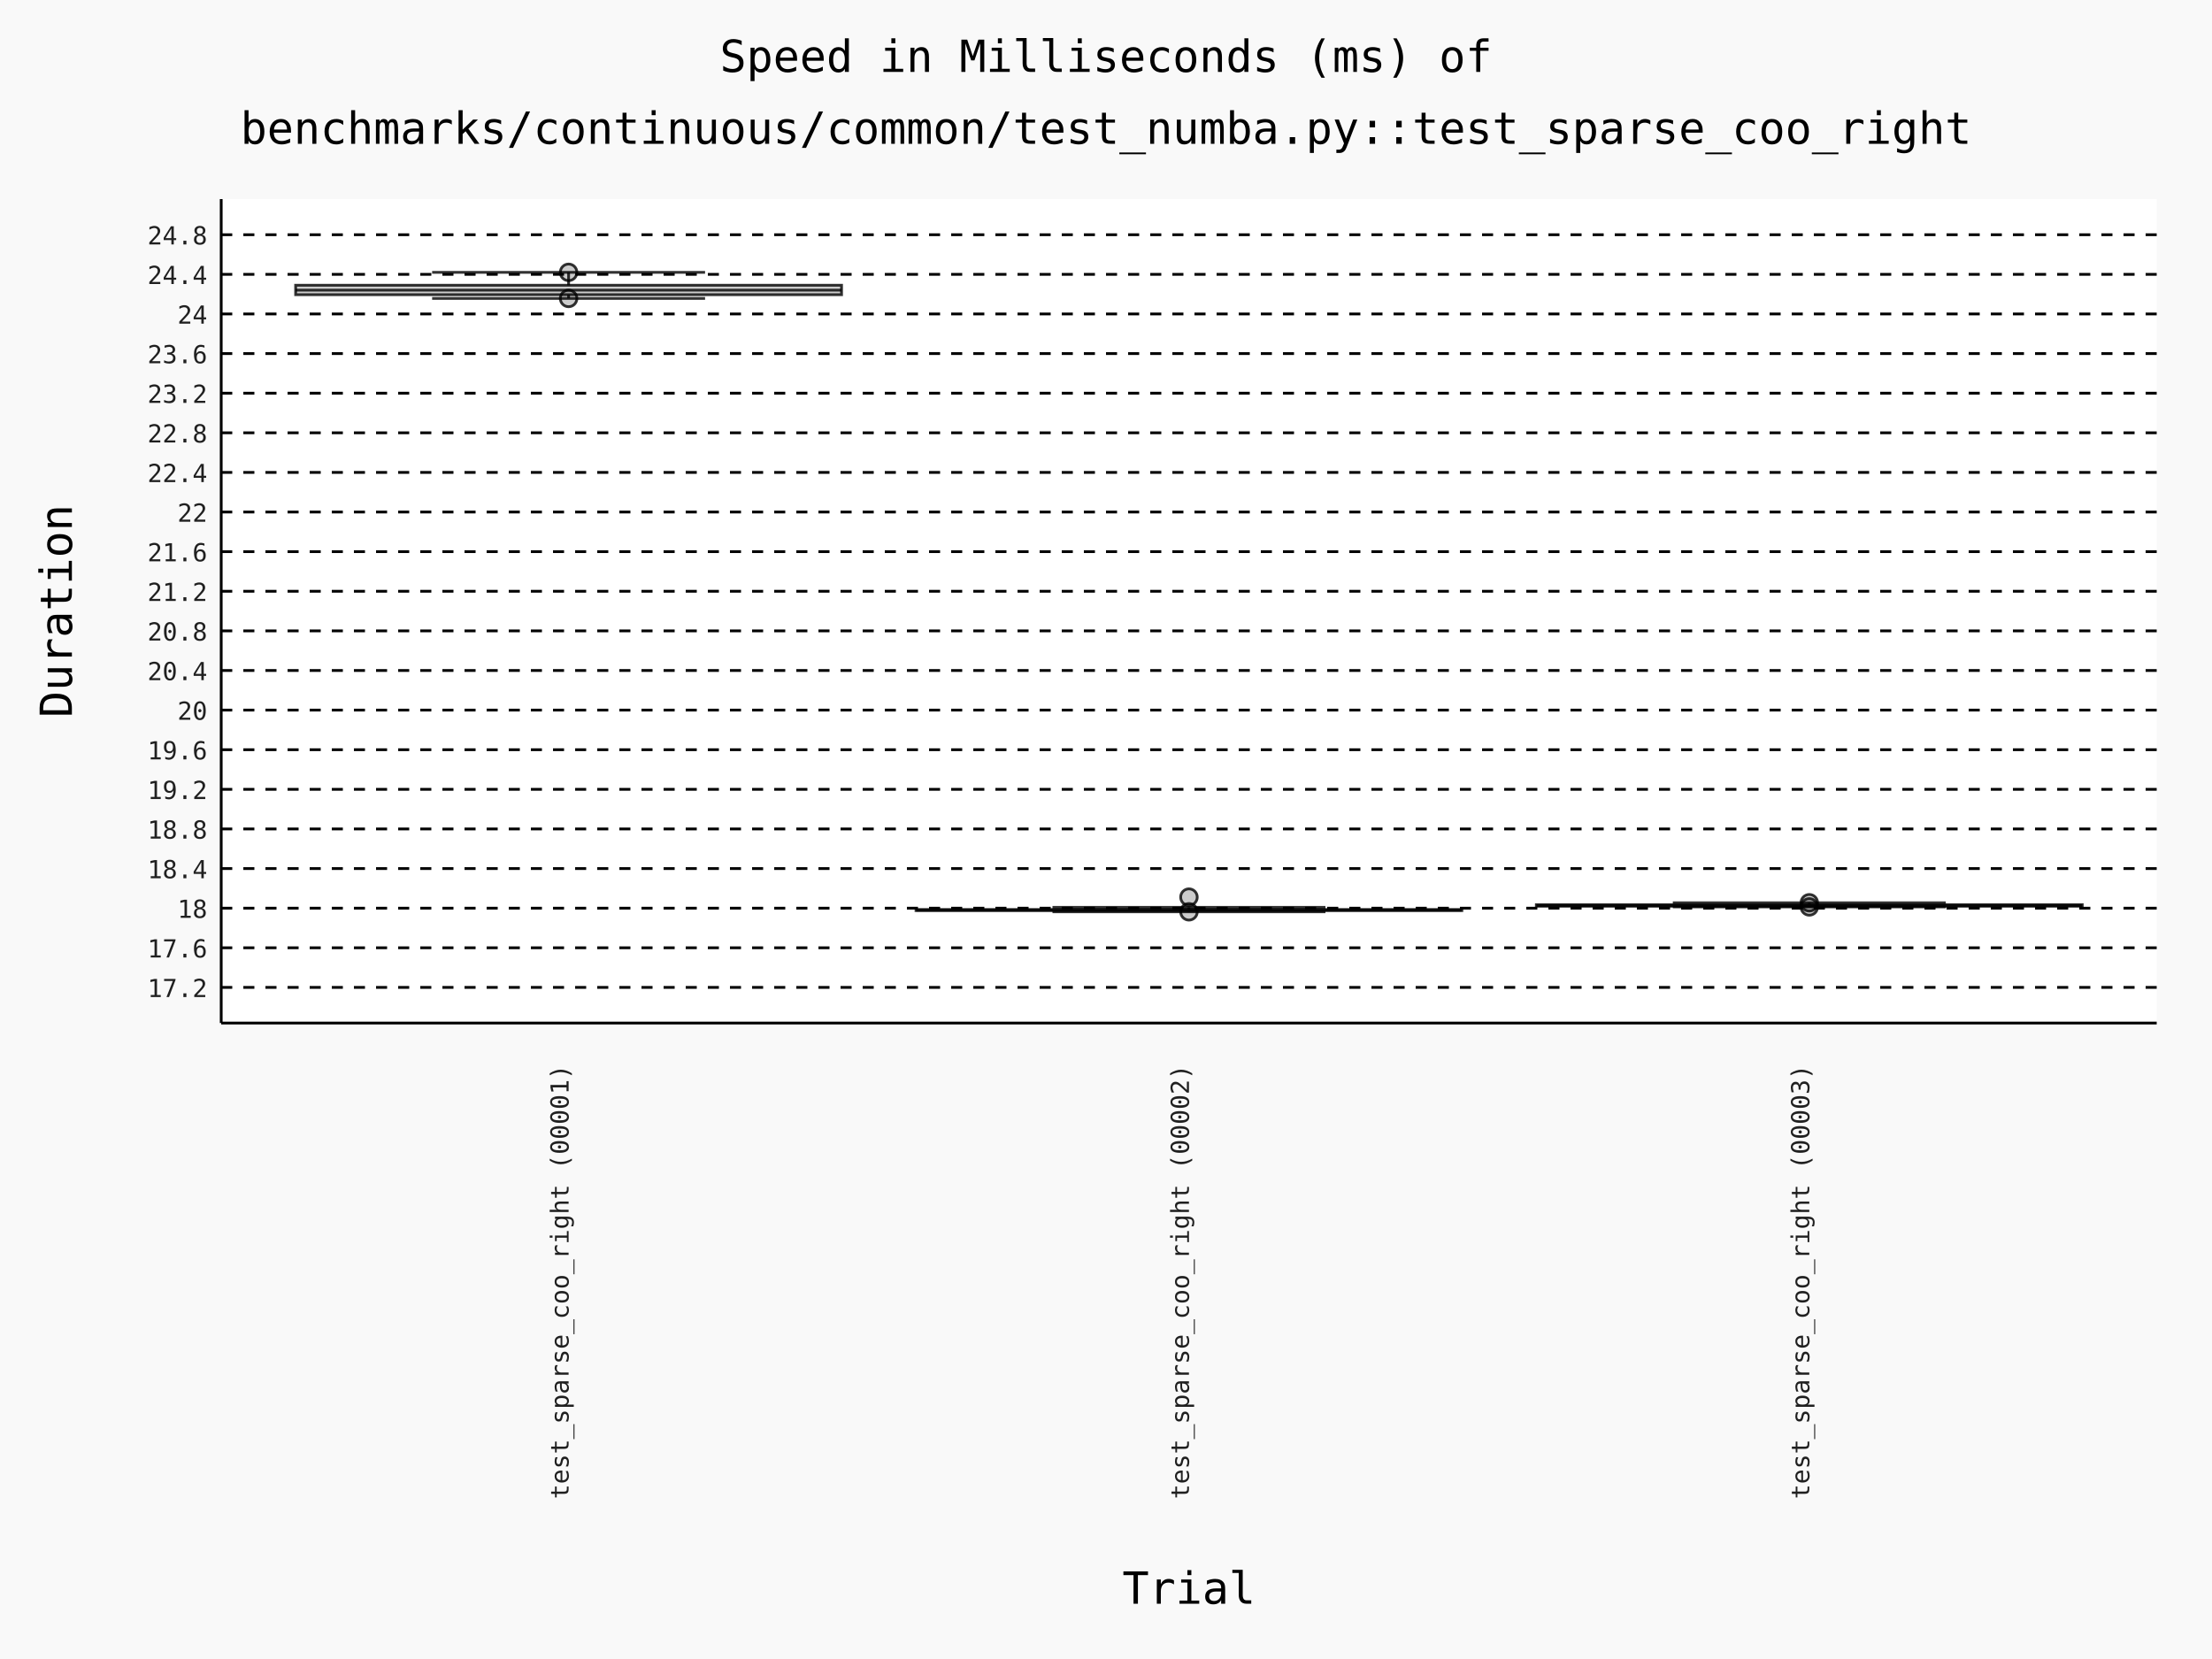
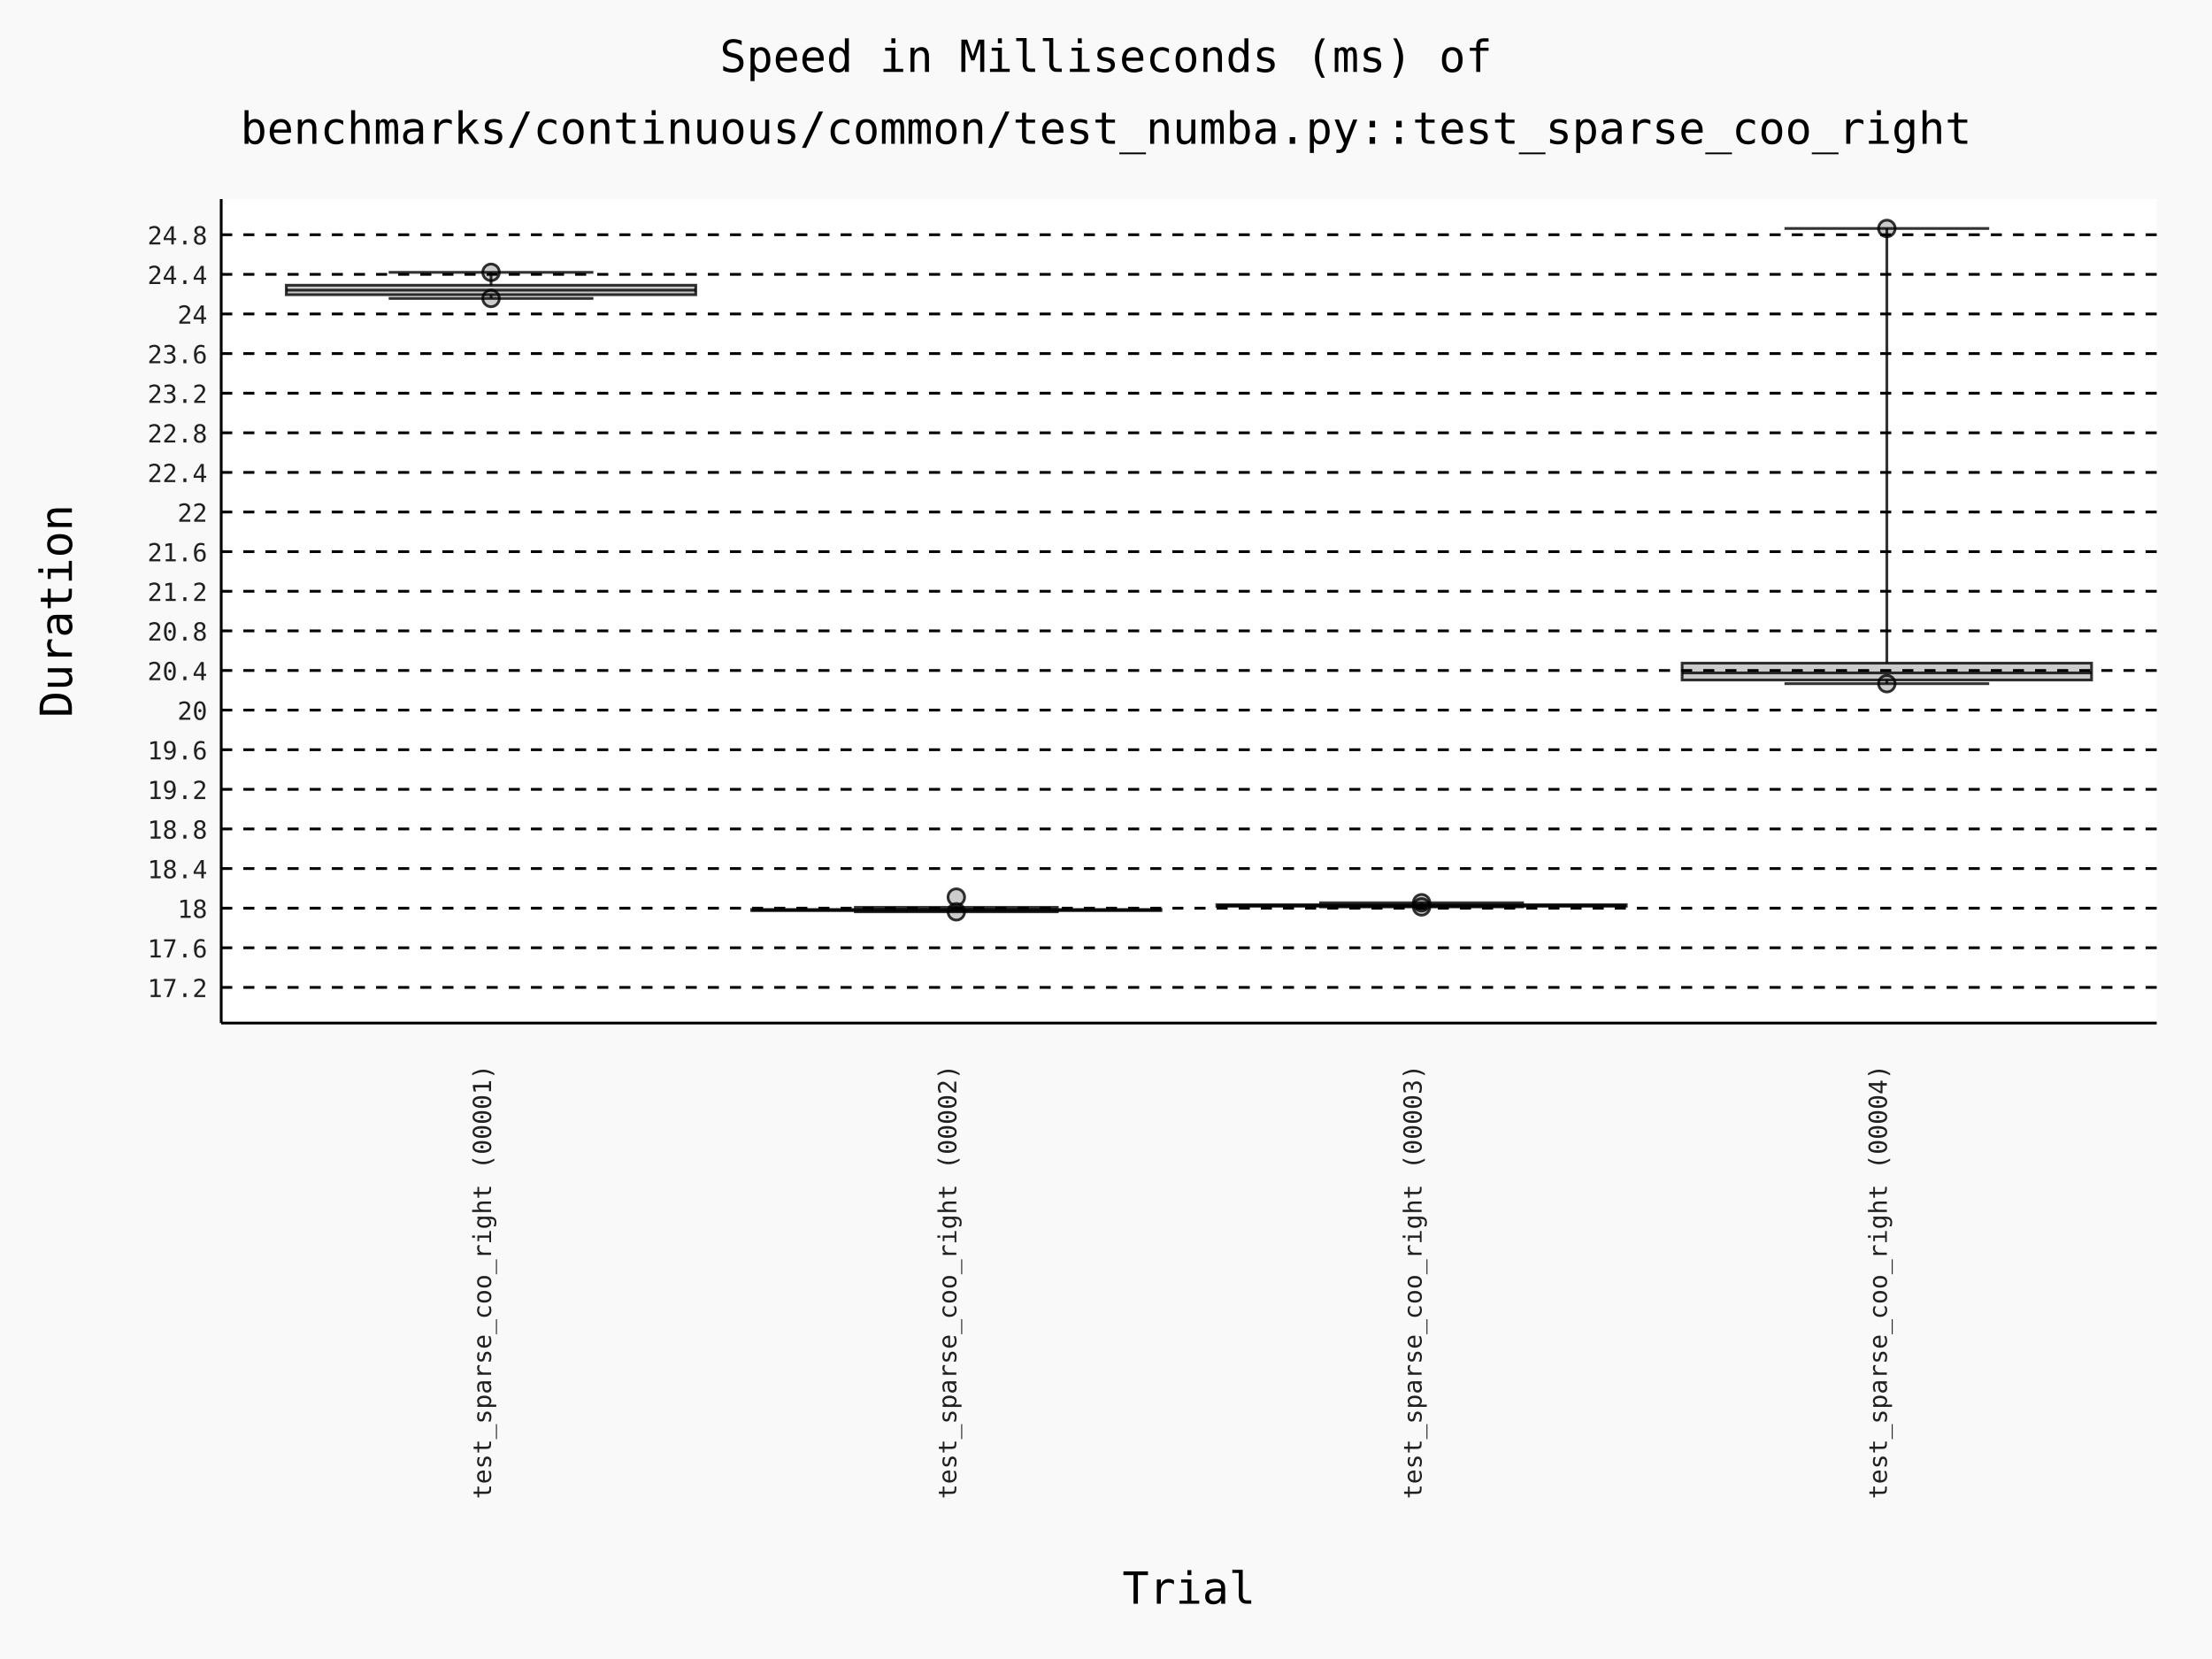
- <svg xmlns="http://www.w3.org/2000/svg" id="chart-4f4d0d44-b7ea-46f3-9c11-7b173cdddfe9" class="pygal-chart" viewBox="0 0 800 600">
+ <svg xmlns="http://www.w3.org/2000/svg" id="chart-dc79cbdd-e43b-4225-ac2b-780f14b6d07e" class="pygal-chart" viewBox="0 0 800 600">
  <defs>
-     <style type="text/css">#chart-4f4d0d44-b7ea-46f3-9c11-7b173cdddfe9{-webkit-user-select:none;-webkit-font-smoothing:antialiased;font-family:Consolas,"Deja Vu Sans Mono","Bitstream Vera Sans Mono","Courier New",monospace}#chart-4f4d0d44-b7ea-46f3-9c11-7b173cdddfe9 .title{font-family:Consolas,"Deja Vu Sans Mono","Bitstream Vera Sans Mono","Courier New",monospace;font-size:16px}#chart-4f4d0d44-b7ea-46f3-9c11-7b173cdddfe9 .legends .legend text{font-family:Consolas,"Deja Vu Sans Mono","Bitstream Vera Sans Mono","Courier New",monospace;font-size:14px}#chart-4f4d0d44-b7ea-46f3-9c11-7b173cdddfe9 .axis text{font-family:Consolas,"Deja Vu Sans Mono","Bitstream Vera Sans Mono","Courier New",monospace;font-size:10px}#chart-4f4d0d44-b7ea-46f3-9c11-7b173cdddfe9 .axis text.major{font-family:Consolas,"Deja Vu Sans Mono","Bitstream Vera Sans Mono","Courier New",monospace;font-size:10px}#chart-4f4d0d44-b7ea-46f3-9c11-7b173cdddfe9 .text-overlay text.value{font-family:Consolas,"Deja Vu Sans Mono","Bitstream Vera Sans Mono","Courier New",monospace;font-size:16px}#chart-4f4d0d44-b7ea-46f3-9c11-7b173cdddfe9 .text-overlay text.label{font-family:Consolas,"Deja Vu Sans Mono","Bitstream Vera Sans Mono","Courier New",monospace;font-size:10px}#chart-4f4d0d44-b7ea-46f3-9c11-7b173cdddfe9 .tooltip{font-family:Consolas,"Deja Vu Sans Mono","Bitstream Vera Sans Mono","Courier New",monospace;font-size:14px}#chart-4f4d0d44-b7ea-46f3-9c11-7b173cdddfe9 text.no_data{font-family:Consolas,"Deja Vu Sans Mono","Bitstream Vera Sans Mono","Courier New",monospace;font-size:64px}
- #chart-4f4d0d44-b7ea-46f3-9c11-7b173cdddfe9{background-color:rgba(249,249,249,1)}#chart-4f4d0d44-b7ea-46f3-9c11-7b173cdddfe9 path,#chart-4f4d0d44-b7ea-46f3-9c11-7b173cdddfe9 line,#chart-4f4d0d44-b7ea-46f3-9c11-7b173cdddfe9 rect,#chart-4f4d0d44-b7ea-46f3-9c11-7b173cdddfe9 circle{-webkit-transition:150ms;-moz-transition:150ms;transition:150ms}#chart-4f4d0d44-b7ea-46f3-9c11-7b173cdddfe9 .graph &gt; .background{fill:rgba(249,249,249,1)}#chart-4f4d0d44-b7ea-46f3-9c11-7b173cdddfe9 .plot &gt; .background{fill:rgba(255,255,255,1)}#chart-4f4d0d44-b7ea-46f3-9c11-7b173cdddfe9 .graph{fill:rgba(0,0,0,.87)}#chart-4f4d0d44-b7ea-46f3-9c11-7b173cdddfe9 text.no_data{fill:rgba(0,0,0,1)}#chart-4f4d0d44-b7ea-46f3-9c11-7b173cdddfe9 .title{fill:rgba(0,0,0,1)}#chart-4f4d0d44-b7ea-46f3-9c11-7b173cdddfe9 .legends .legend text{fill:rgba(0,0,0,.87)}#chart-4f4d0d44-b7ea-46f3-9c11-7b173cdddfe9 .legends .legend:hover text{fill:rgba(0,0,0,1)}#chart-4f4d0d44-b7ea-46f3-9c11-7b173cdddfe9 .axis .line{stroke:rgba(0,0,0,1)}#chart-4f4d0d44-b7ea-46f3-9c11-7b173cdddfe9 .axis .guide.line{stroke:rgba(0,0,0,.54)}#chart-4f4d0d44-b7ea-46f3-9c11-7b173cdddfe9 .axis .major.line{stroke:rgba(0,0,0,.87)}#chart-4f4d0d44-b7ea-46f3-9c11-7b173cdddfe9 .axis text.major{fill:rgba(0,0,0,1)}#chart-4f4d0d44-b7ea-46f3-9c11-7b173cdddfe9 .axis.y .guides:hover .guide.line,#chart-4f4d0d44-b7ea-46f3-9c11-7b173cdddfe9 .line-graph .axis.x .guides:hover .guide.line,#chart-4f4d0d44-b7ea-46f3-9c11-7b173cdddfe9 .stackedline-graph .axis.x .guides:hover .guide.line,#chart-4f4d0d44-b7ea-46f3-9c11-7b173cdddfe9 .xy-graph .axis.x .guides:hover .guide.line{stroke:rgba(0,0,0,1)}#chart-4f4d0d44-b7ea-46f3-9c11-7b173cdddfe9 .axis .guides:hover text{fill:rgba(0,0,0,1)}#chart-4f4d0d44-b7ea-46f3-9c11-7b173cdddfe9 .reactive{fill-opacity:.7;stroke-opacity:.8;stroke-width:1}#chart-4f4d0d44-b7ea-46f3-9c11-7b173cdddfe9 .ci{stroke:rgba(0,0,0,.87)}#chart-4f4d0d44-b7ea-46f3-9c11-7b173cdddfe9 .reactive.active,#chart-4f4d0d44-b7ea-46f3-9c11-7b173cdddfe9 .active .reactive{fill-opacity:.8;stroke-opacity:.9;stroke-width:4}#chart-4f4d0d44-b7ea-46f3-9c11-7b173cdddfe9 .ci .reactive.active{stroke-width:1.5}#chart-4f4d0d44-b7ea-46f3-9c11-7b173cdddfe9 .series text{fill:rgba(0,0,0,1)}#chart-4f4d0d44-b7ea-46f3-9c11-7b173cdddfe9 .tooltip rect{fill:rgba(255,255,255,1);stroke:rgba(0,0,0,1);-webkit-transition:opacity 150ms;-moz-transition:opacity 150ms;transition:opacity 150ms}#chart-4f4d0d44-b7ea-46f3-9c11-7b173cdddfe9 .tooltip .label{fill:rgba(0,0,0,.87)}#chart-4f4d0d44-b7ea-46f3-9c11-7b173cdddfe9 .tooltip .label{fill:rgba(0,0,0,.87)}#chart-4f4d0d44-b7ea-46f3-9c11-7b173cdddfe9 .tooltip .legend{font-size:.8em;fill:rgba(0,0,0,.54)}#chart-4f4d0d44-b7ea-46f3-9c11-7b173cdddfe9 .tooltip .x_label{font-size:.6em;fill:rgba(0,0,0,1)}#chart-4f4d0d44-b7ea-46f3-9c11-7b173cdddfe9 .tooltip .xlink{font-size:.5em;text-decoration:underline}#chart-4f4d0d44-b7ea-46f3-9c11-7b173cdddfe9 .tooltip .value{font-size:1.5em}#chart-4f4d0d44-b7ea-46f3-9c11-7b173cdddfe9 .bound{font-size:.5em}#chart-4f4d0d44-b7ea-46f3-9c11-7b173cdddfe9 .max-value{font-size:.75em;fill:rgba(0,0,0,.54)}#chart-4f4d0d44-b7ea-46f3-9c11-7b173cdddfe9 .map-element{fill:rgba(255,255,255,1);stroke:rgba(0,0,0,.54) !important}#chart-4f4d0d44-b7ea-46f3-9c11-7b173cdddfe9 .map-element .reactive{fill-opacity:inherit;stroke-opacity:inherit}#chart-4f4d0d44-b7ea-46f3-9c11-7b173cdddfe9 .color-0,#chart-4f4d0d44-b7ea-46f3-9c11-7b173cdddfe9 .color-0 a:visited{stroke:#000000;fill:#000000}#chart-4f4d0d44-b7ea-46f3-9c11-7b173cdddfe9 .color-1,#chart-4f4d0d44-b7ea-46f3-9c11-7b173cdddfe9 .color-1 a:visited{stroke:#000000;fill:#000000}#chart-4f4d0d44-b7ea-46f3-9c11-7b173cdddfe9 .color-2,#chart-4f4d0d44-b7ea-46f3-9c11-7b173cdddfe9 .color-2 a:visited{stroke:#000000;fill:#000000}#chart-4f4d0d44-b7ea-46f3-9c11-7b173cdddfe9 .text-overlay .color-0 text{fill:white}#chart-4f4d0d44-b7ea-46f3-9c11-7b173cdddfe9 .text-overlay .color-1 text{fill:white}#chart-4f4d0d44-b7ea-46f3-9c11-7b173cdddfe9 .text-overlay .color-2 text{fill:white}
- #chart-4f4d0d44-b7ea-46f3-9c11-7b173cdddfe9 text.no_data{text-anchor:middle}#chart-4f4d0d44-b7ea-46f3-9c11-7b173cdddfe9 .guide.line{fill:none}#chart-4f4d0d44-b7ea-46f3-9c11-7b173cdddfe9 .centered{text-anchor:middle}#chart-4f4d0d44-b7ea-46f3-9c11-7b173cdddfe9 .title{text-anchor:middle}#chart-4f4d0d44-b7ea-46f3-9c11-7b173cdddfe9 .legends .legend text{fill-opacity:1}#chart-4f4d0d44-b7ea-46f3-9c11-7b173cdddfe9 .axis.x text{text-anchor:middle}#chart-4f4d0d44-b7ea-46f3-9c11-7b173cdddfe9 .axis.x:not(.web) text[transform]{text-anchor:start}#chart-4f4d0d44-b7ea-46f3-9c11-7b173cdddfe9 .axis.x:not(.web) text[transform].backwards{text-anchor:end}#chart-4f4d0d44-b7ea-46f3-9c11-7b173cdddfe9 .axis.y text{text-anchor:end}#chart-4f4d0d44-b7ea-46f3-9c11-7b173cdddfe9 .axis.y text[transform].backwards{text-anchor:start}#chart-4f4d0d44-b7ea-46f3-9c11-7b173cdddfe9 .axis.y2 text{text-anchor:start}#chart-4f4d0d44-b7ea-46f3-9c11-7b173cdddfe9 .axis.y2 text[transform].backwards{text-anchor:end}#chart-4f4d0d44-b7ea-46f3-9c11-7b173cdddfe9 .axis .guide.line{stroke-dasharray:4,4;stroke:black}#chart-4f4d0d44-b7ea-46f3-9c11-7b173cdddfe9 .axis .major.guide.line{stroke-dasharray:6,6;stroke:black}#chart-4f4d0d44-b7ea-46f3-9c11-7b173cdddfe9 .horizontal .axis.y .guide.line,#chart-4f4d0d44-b7ea-46f3-9c11-7b173cdddfe9 .horizontal .axis.y2 .guide.line,#chart-4f4d0d44-b7ea-46f3-9c11-7b173cdddfe9 .vertical .axis.x .guide.line{opacity:0}#chart-4f4d0d44-b7ea-46f3-9c11-7b173cdddfe9 .horizontal .axis.always_show .guide.line,#chart-4f4d0d44-b7ea-46f3-9c11-7b173cdddfe9 .vertical .axis.always_show .guide.line{opacity:1 !important}#chart-4f4d0d44-b7ea-46f3-9c11-7b173cdddfe9 .axis.y .guides:hover .guide.line,#chart-4f4d0d44-b7ea-46f3-9c11-7b173cdddfe9 .axis.y2 .guides:hover .guide.line,#chart-4f4d0d44-b7ea-46f3-9c11-7b173cdddfe9 .axis.x .guides:hover .guide.line{opacity:1}#chart-4f4d0d44-b7ea-46f3-9c11-7b173cdddfe9 .axis .guides:hover text{opacity:1}#chart-4f4d0d44-b7ea-46f3-9c11-7b173cdddfe9 .nofill{fill:none}#chart-4f4d0d44-b7ea-46f3-9c11-7b173cdddfe9 .subtle-fill{fill-opacity:.2}#chart-4f4d0d44-b7ea-46f3-9c11-7b173cdddfe9 .dot{stroke-width:1px;fill-opacity:1;stroke-opacity:1}#chart-4f4d0d44-b7ea-46f3-9c11-7b173cdddfe9 .dot.active{stroke-width:5px}#chart-4f4d0d44-b7ea-46f3-9c11-7b173cdddfe9 .dot.negative{fill:transparent}#chart-4f4d0d44-b7ea-46f3-9c11-7b173cdddfe9 text,#chart-4f4d0d44-b7ea-46f3-9c11-7b173cdddfe9 tspan{stroke:none !important}#chart-4f4d0d44-b7ea-46f3-9c11-7b173cdddfe9 .series text.active{opacity:1}#chart-4f4d0d44-b7ea-46f3-9c11-7b173cdddfe9 .tooltip rect{fill-opacity:.95;stroke-width:.5}#chart-4f4d0d44-b7ea-46f3-9c11-7b173cdddfe9 .tooltip text{fill-opacity:1}#chart-4f4d0d44-b7ea-46f3-9c11-7b173cdddfe9 .showable{visibility:hidden}#chart-4f4d0d44-b7ea-46f3-9c11-7b173cdddfe9 .showable.shown{visibility:visible}#chart-4f4d0d44-b7ea-46f3-9c11-7b173cdddfe9 .gauge-background{fill:rgba(229,229,229,1);stroke:none}#chart-4f4d0d44-b7ea-46f3-9c11-7b173cdddfe9 .bg-lines{stroke:rgba(249,249,249,1);stroke-width:2px}
+     <style type="text/css">#chart-dc79cbdd-e43b-4225-ac2b-780f14b6d07e{-webkit-user-select:none;-webkit-font-smoothing:antialiased;font-family:Consolas,"Deja Vu Sans Mono","Bitstream Vera Sans Mono","Courier New",monospace}#chart-dc79cbdd-e43b-4225-ac2b-780f14b6d07e .title{font-family:Consolas,"Deja Vu Sans Mono","Bitstream Vera Sans Mono","Courier New",monospace;font-size:16px}#chart-dc79cbdd-e43b-4225-ac2b-780f14b6d07e .legends .legend text{font-family:Consolas,"Deja Vu Sans Mono","Bitstream Vera Sans Mono","Courier New",monospace;font-size:14px}#chart-dc79cbdd-e43b-4225-ac2b-780f14b6d07e .axis text{font-family:Consolas,"Deja Vu Sans Mono","Bitstream Vera Sans Mono","Courier New",monospace;font-size:10px}#chart-dc79cbdd-e43b-4225-ac2b-780f14b6d07e .axis text.major{font-family:Consolas,"Deja Vu Sans Mono","Bitstream Vera Sans Mono","Courier New",monospace;font-size:10px}#chart-dc79cbdd-e43b-4225-ac2b-780f14b6d07e .text-overlay text.value{font-family:Consolas,"Deja Vu Sans Mono","Bitstream Vera Sans Mono","Courier New",monospace;font-size:16px}#chart-dc79cbdd-e43b-4225-ac2b-780f14b6d07e .text-overlay text.label{font-family:Consolas,"Deja Vu Sans Mono","Bitstream Vera Sans Mono","Courier New",monospace;font-size:10px}#chart-dc79cbdd-e43b-4225-ac2b-780f14b6d07e .tooltip{font-family:Consolas,"Deja Vu Sans Mono","Bitstream Vera Sans Mono","Courier New",monospace;font-size:14px}#chart-dc79cbdd-e43b-4225-ac2b-780f14b6d07e text.no_data{font-family:Consolas,"Deja Vu Sans Mono","Bitstream Vera Sans Mono","Courier New",monospace;font-size:64px}
+ #chart-dc79cbdd-e43b-4225-ac2b-780f14b6d07e{background-color:rgba(249,249,249,1)}#chart-dc79cbdd-e43b-4225-ac2b-780f14b6d07e path,#chart-dc79cbdd-e43b-4225-ac2b-780f14b6d07e line,#chart-dc79cbdd-e43b-4225-ac2b-780f14b6d07e rect,#chart-dc79cbdd-e43b-4225-ac2b-780f14b6d07e circle{-webkit-transition:150ms;-moz-transition:150ms;transition:150ms}#chart-dc79cbdd-e43b-4225-ac2b-780f14b6d07e .graph &gt; .background{fill:rgba(249,249,249,1)}#chart-dc79cbdd-e43b-4225-ac2b-780f14b6d07e .plot &gt; .background{fill:rgba(255,255,255,1)}#chart-dc79cbdd-e43b-4225-ac2b-780f14b6d07e .graph{fill:rgba(0,0,0,.87)}#chart-dc79cbdd-e43b-4225-ac2b-780f14b6d07e text.no_data{fill:rgba(0,0,0,1)}#chart-dc79cbdd-e43b-4225-ac2b-780f14b6d07e .title{fill:rgba(0,0,0,1)}#chart-dc79cbdd-e43b-4225-ac2b-780f14b6d07e .legends .legend text{fill:rgba(0,0,0,.87)}#chart-dc79cbdd-e43b-4225-ac2b-780f14b6d07e .legends .legend:hover text{fill:rgba(0,0,0,1)}#chart-dc79cbdd-e43b-4225-ac2b-780f14b6d07e .axis .line{stroke:rgba(0,0,0,1)}#chart-dc79cbdd-e43b-4225-ac2b-780f14b6d07e .axis .guide.line{stroke:rgba(0,0,0,.54)}#chart-dc79cbdd-e43b-4225-ac2b-780f14b6d07e .axis .major.line{stroke:rgba(0,0,0,.87)}#chart-dc79cbdd-e43b-4225-ac2b-780f14b6d07e .axis text.major{fill:rgba(0,0,0,1)}#chart-dc79cbdd-e43b-4225-ac2b-780f14b6d07e .axis.y .guides:hover .guide.line,#chart-dc79cbdd-e43b-4225-ac2b-780f14b6d07e .line-graph .axis.x .guides:hover .guide.line,#chart-dc79cbdd-e43b-4225-ac2b-780f14b6d07e .stackedline-graph .axis.x .guides:hover .guide.line,#chart-dc79cbdd-e43b-4225-ac2b-780f14b6d07e .xy-graph .axis.x .guides:hover .guide.line{stroke:rgba(0,0,0,1)}#chart-dc79cbdd-e43b-4225-ac2b-780f14b6d07e .axis .guides:hover text{fill:rgba(0,0,0,1)}#chart-dc79cbdd-e43b-4225-ac2b-780f14b6d07e .reactive{fill-opacity:.7;stroke-opacity:.8;stroke-width:1}#chart-dc79cbdd-e43b-4225-ac2b-780f14b6d07e .ci{stroke:rgba(0,0,0,.87)}#chart-dc79cbdd-e43b-4225-ac2b-780f14b6d07e .reactive.active,#chart-dc79cbdd-e43b-4225-ac2b-780f14b6d07e .active .reactive{fill-opacity:.8;stroke-opacity:.9;stroke-width:4}#chart-dc79cbdd-e43b-4225-ac2b-780f14b6d07e .ci .reactive.active{stroke-width:1.5}#chart-dc79cbdd-e43b-4225-ac2b-780f14b6d07e .series text{fill:rgba(0,0,0,1)}#chart-dc79cbdd-e43b-4225-ac2b-780f14b6d07e .tooltip rect{fill:rgba(255,255,255,1);stroke:rgba(0,0,0,1);-webkit-transition:opacity 150ms;-moz-transition:opacity 150ms;transition:opacity 150ms}#chart-dc79cbdd-e43b-4225-ac2b-780f14b6d07e .tooltip .label{fill:rgba(0,0,0,.87)}#chart-dc79cbdd-e43b-4225-ac2b-780f14b6d07e .tooltip .label{fill:rgba(0,0,0,.87)}#chart-dc79cbdd-e43b-4225-ac2b-780f14b6d07e .tooltip .legend{font-size:.8em;fill:rgba(0,0,0,.54)}#chart-dc79cbdd-e43b-4225-ac2b-780f14b6d07e .tooltip .x_label{font-size:.6em;fill:rgba(0,0,0,1)}#chart-dc79cbdd-e43b-4225-ac2b-780f14b6d07e .tooltip .xlink{font-size:.5em;text-decoration:underline}#chart-dc79cbdd-e43b-4225-ac2b-780f14b6d07e .tooltip .value{font-size:1.5em}#chart-dc79cbdd-e43b-4225-ac2b-780f14b6d07e .bound{font-size:.5em}#chart-dc79cbdd-e43b-4225-ac2b-780f14b6d07e .max-value{font-size:.75em;fill:rgba(0,0,0,.54)}#chart-dc79cbdd-e43b-4225-ac2b-780f14b6d07e .map-element{fill:rgba(255,255,255,1);stroke:rgba(0,0,0,.54) !important}#chart-dc79cbdd-e43b-4225-ac2b-780f14b6d07e .map-element .reactive{fill-opacity:inherit;stroke-opacity:inherit}#chart-dc79cbdd-e43b-4225-ac2b-780f14b6d07e .color-0,#chart-dc79cbdd-e43b-4225-ac2b-780f14b6d07e .color-0 a:visited{stroke:#000000;fill:#000000}#chart-dc79cbdd-e43b-4225-ac2b-780f14b6d07e .color-1,#chart-dc79cbdd-e43b-4225-ac2b-780f14b6d07e .color-1 a:visited{stroke:#000000;fill:#000000}#chart-dc79cbdd-e43b-4225-ac2b-780f14b6d07e .color-2,#chart-dc79cbdd-e43b-4225-ac2b-780f14b6d07e .color-2 a:visited{stroke:#000000;fill:#000000}#chart-dc79cbdd-e43b-4225-ac2b-780f14b6d07e .color-3,#chart-dc79cbdd-e43b-4225-ac2b-780f14b6d07e .color-3 a:visited{stroke:#000000;fill:#000000}#chart-dc79cbdd-e43b-4225-ac2b-780f14b6d07e .text-overlay .color-0 text{fill:white}#chart-dc79cbdd-e43b-4225-ac2b-780f14b6d07e .text-overlay .color-1 text{fill:white}#chart-dc79cbdd-e43b-4225-ac2b-780f14b6d07e .text-overlay .color-2 text{fill:white}#chart-dc79cbdd-e43b-4225-ac2b-780f14b6d07e .text-overlay .color-3 text{fill:white}
+ #chart-dc79cbdd-e43b-4225-ac2b-780f14b6d07e text.no_data{text-anchor:middle}#chart-dc79cbdd-e43b-4225-ac2b-780f14b6d07e .guide.line{fill:none}#chart-dc79cbdd-e43b-4225-ac2b-780f14b6d07e .centered{text-anchor:middle}#chart-dc79cbdd-e43b-4225-ac2b-780f14b6d07e .title{text-anchor:middle}#chart-dc79cbdd-e43b-4225-ac2b-780f14b6d07e .legends .legend text{fill-opacity:1}#chart-dc79cbdd-e43b-4225-ac2b-780f14b6d07e .axis.x text{text-anchor:middle}#chart-dc79cbdd-e43b-4225-ac2b-780f14b6d07e .axis.x:not(.web) text[transform]{text-anchor:start}#chart-dc79cbdd-e43b-4225-ac2b-780f14b6d07e .axis.x:not(.web) text[transform].backwards{text-anchor:end}#chart-dc79cbdd-e43b-4225-ac2b-780f14b6d07e .axis.y text{text-anchor:end}#chart-dc79cbdd-e43b-4225-ac2b-780f14b6d07e .axis.y text[transform].backwards{text-anchor:start}#chart-dc79cbdd-e43b-4225-ac2b-780f14b6d07e .axis.y2 text{text-anchor:start}#chart-dc79cbdd-e43b-4225-ac2b-780f14b6d07e .axis.y2 text[transform].backwards{text-anchor:end}#chart-dc79cbdd-e43b-4225-ac2b-780f14b6d07e .axis .guide.line{stroke-dasharray:4,4;stroke:black}#chart-dc79cbdd-e43b-4225-ac2b-780f14b6d07e .axis .major.guide.line{stroke-dasharray:6,6;stroke:black}#chart-dc79cbdd-e43b-4225-ac2b-780f14b6d07e .horizontal .axis.y .guide.line,#chart-dc79cbdd-e43b-4225-ac2b-780f14b6d07e .horizontal .axis.y2 .guide.line,#chart-dc79cbdd-e43b-4225-ac2b-780f14b6d07e .vertical .axis.x .guide.line{opacity:0}#chart-dc79cbdd-e43b-4225-ac2b-780f14b6d07e .horizontal .axis.always_show .guide.line,#chart-dc79cbdd-e43b-4225-ac2b-780f14b6d07e .vertical .axis.always_show .guide.line{opacity:1 !important}#chart-dc79cbdd-e43b-4225-ac2b-780f14b6d07e .axis.y .guides:hover .guide.line,#chart-dc79cbdd-e43b-4225-ac2b-780f14b6d07e .axis.y2 .guides:hover .guide.line,#chart-dc79cbdd-e43b-4225-ac2b-780f14b6d07e .axis.x .guides:hover .guide.line{opacity:1}#chart-dc79cbdd-e43b-4225-ac2b-780f14b6d07e .axis .guides:hover text{opacity:1}#chart-dc79cbdd-e43b-4225-ac2b-780f14b6d07e .nofill{fill:none}#chart-dc79cbdd-e43b-4225-ac2b-780f14b6d07e .subtle-fill{fill-opacity:.2}#chart-dc79cbdd-e43b-4225-ac2b-780f14b6d07e .dot{stroke-width:1px;fill-opacity:1;stroke-opacity:1}#chart-dc79cbdd-e43b-4225-ac2b-780f14b6d07e .dot.active{stroke-width:5px}#chart-dc79cbdd-e43b-4225-ac2b-780f14b6d07e .dot.negative{fill:transparent}#chart-dc79cbdd-e43b-4225-ac2b-780f14b6d07e text,#chart-dc79cbdd-e43b-4225-ac2b-780f14b6d07e tspan{stroke:none !important}#chart-dc79cbdd-e43b-4225-ac2b-780f14b6d07e .series text.active{opacity:1}#chart-dc79cbdd-e43b-4225-ac2b-780f14b6d07e .tooltip rect{fill-opacity:.95;stroke-width:.5}#chart-dc79cbdd-e43b-4225-ac2b-780f14b6d07e .tooltip text{fill-opacity:1}#chart-dc79cbdd-e43b-4225-ac2b-780f14b6d07e .showable{visibility:hidden}#chart-dc79cbdd-e43b-4225-ac2b-780f14b6d07e .showable.shown{visibility:visible}#chart-dc79cbdd-e43b-4225-ac2b-780f14b6d07e .gauge-background{fill:rgba(229,229,229,1);stroke:none}#chart-dc79cbdd-e43b-4225-ac2b-780f14b6d07e .bg-lines{stroke:rgba(249,249,249,1);stroke-width:2px}
.tooltip .value{font-size:1em !important}.axis text{font-size:9px !important}</style>
  </defs>
  <g class="graph custombox-graph vertical">
    <rect x="0" y="0" width="800" height="600" class="background" />
    <g transform="translate(80, 72)" class="plot">
      <rect x="0" y="0" width="700.0" height="298.0" class="background" />
      <g class="axis y always_show">
        <path d="M0 298 h700" class="line" />
        <g class="guides">
          <path d="M0 285.106 h700" class="guide line" />
          <text x="-5" y="288.606" class="">17.2</text>
        </g>
        <g class="guides">
          <path d="M0 270.779 h700" class="guide line" />
          <text x="-5" y="274.279" class="">17.6</text>
        </g>
        <g class="guides">
          <path d="M0 256.452 h700" class="guide line" />
          <text x="-5" y="259.952" class="">18</text>
        </g>
        <g class="guides">
          <path d="M0 242.125 h700" class="guide line" />
          <text x="-5" y="245.625" class="">18.4</text>
        </g>
        <g class="guides">
          <path d="M0 227.798 h700" class="guide line" />
          <text x="-5" y="231.298" class="">18.8</text>
        </g>
        <g class="guides">
          <path d="M0 213.471 h700" class="guide line" />
          <text x="-5" y="216.971" class="">19.2</text>
        </g>
        <g class="guides">
          <path d="M0 199.144 h700" class="guide line" />
          <text x="-5" y="202.644" class="">19.6</text>
        </g>
        <g class="guides">
          <path d="M0 184.817 h700" class="guide line" />
          <text x="-5" y="188.317" class="">20</text>
        </g>
        <g class="guides">
          <path d="M0 170.49 h700" class="guide line" />
          <text x="-5" y="173.99" class="">20.4</text>
        </g>
        <g class="guides">
          <path d="M0 156.163 h700" class="guide line" />
          <text x="-5" y="159.663" class="">20.8</text>
        </g>
        <g class="guides">
          <path d="M0 141.837 h700" class="guide line" />
          <text x="-5" y="145.337" class="">21.2</text>
        </g>
        <g class="guides">
          <path d="M0 127.51 h700" class="guide line" />
          <text x="-5" y="131.01" class="">21.6</text>
        </g>
        <g class="guides">
          <path d="M0 113.183 h700" class="guide line" />
          <text x="-5" y="116.683" class="">22</text>
        </g>
        <g class="guides">
          <path d="M0 98.856 h700" class="guide line" />
          <text x="-5" y="102.356" class="">22.4</text>
        </g>
        <g class="guides">
          <path d="M0 84.529 h700" class="guide line" />
          <text x="-5" y="88.029" class="">22.8</text>
        </g>
        <g class="guides">
          <path d="M0 70.202 h700" class="guide line" />
          <text x="-5" y="73.702" class="">23.2</text>
        </g>
        <g class="guides">
          <path d="M0 55.875 h700" class="guide line" />
          <text x="-5" y="59.375" class="">23.6</text>
        </g>
        <g class="guides">
          <path d="M0 41.548 h700" class="guide line" />
          <text x="-5" y="45.048" class="">24</text>
        </g>
        <g class="guides">
          <path d="M0 27.221 h700" class="guide line" />
          <text x="-5" y="30.721" class="">24.4</text>
        </g>
        <g class="guides">
          <path d="M0 12.894 h700" class="guide line" />
          <text x="-5" y="16.394" class="">24.8</text>
        </g>
      </g>
      <g class="axis x">
        <path d="M0 0 v298" class="line" />
        <g class="guides">
-           <path d="M125.641 0 v298" class="guide line" />
-           <text x="125.641" y="313.0" class="backwards" transform="rotate(270 125.641 313)">test_sparse_coo_right (00001)</text>
+           <path d="M97.596 0 v298" class="guide line" />
+           <text x="97.596" y="313.0" class="backwards" transform="rotate(270 97.59615 313)">test_sparse_coo_right (00001)</text>
        </g>
        <g class="guides">
-           <path d="M350 0 v298" class="guide line" />
-           <text x="350.0" y="313.0" class="backwards" transform="rotate(270 350 313)">test_sparse_coo_right (00002)</text>
+           <path d="M265.865 0 v298" class="guide line" />
+           <text x="265.865" y="313.0" class="backwards" transform="rotate(270 265.8654 313)">test_sparse_coo_right (00002)</text>
        </g>
        <g class="guides">
-           <path d="M574.359 0 v298" class="guide line" />
-           <text x="574.359" y="313.0" class="backwards" transform="rotate(270 574.359 313)">test_sparse_coo_right (00003)</text>
+           <path d="M434.135 0 v298" class="guide line" />
+           <text x="434.135" y="313.0" class="backwards" transform="rotate(270 434.1346 313)">test_sparse_coo_right (00003)</text>
+         </g>
+         <g class="guides">
+           <path d="M602.404 0 v298" class="guide line" />
+           <text x="602.404" y="313.0" class="backwards" transform="rotate(270 602.4038 313)">test_sparse_coo_right (00004)</text>
        </g>
      </g>
      <g class="series serie-0 color-0">
        <g class="boxes">
          <g class="box">
-             <path stroke-width="3" d="M76.282 35.929 L175 35.929" class="reactive tooltip-trigger" />
-             <path stroke-width="3" d="M26.923 32.94 L224.359 32.94" class="reactive tooltip-trigger" />
-             <path stroke-width="3" d="M76.282 26.499 L175 26.499" class="reactive tooltip-trigger" />
-             <path stroke-width="2" d="M125.641 35.929 L125.641 34.58" class="reactive tooltip-trigger" />
-             <path stroke-width="2" d="M125.641 26.499 L125.641 31.159" class="reactive tooltip-trigger" />
-             <rect x="26.923" y="31.159" height="3.421" width="197.436" class="subtle-fill reactive tooltip-trigger" />
-             <circle cx="125.641" cy="35.929" r="3" class="subtle-fill reactive tooltip-trigger" />
-             <circle cx="125.641" cy="26.499" r="3" class="subtle-fill reactive tooltip-trigger" />
+             <path stroke-width="3" d="M60.577 35.929 L134.615 35.929" class="reactive tooltip-trigger" />
+             <path stroke-width="3" d="M23.558 32.94 L171.635 32.94" class="reactive tooltip-trigger" />
+             <path stroke-width="3" d="M60.577 26.499 L134.615 26.499" class="reactive tooltip-trigger" />
+             <path stroke-width="2" d="M97.596 35.929 L97.596 34.58" class="reactive tooltip-trigger" />
+             <path stroke-width="2" d="M97.596 26.499 L97.596 31.159" class="reactive tooltip-trigger" />
+             <rect x="23.558" y="31.159" height="3.421" width="148.077" class="subtle-fill reactive tooltip-trigger" />
+             <circle cx="97.596" cy="35.929" r="3" class="subtle-fill reactive tooltip-trigger" />
+             <circle cx="97.596" cy="26.499" r="3" class="subtle-fill reactive tooltip-trigger" />
          </g>
        </g>
      </g>
      <g class="series serie-1 color-1">
        <g class="boxes">
          <g class="box">
-             <path stroke-width="3" d="M300.641 257.767 L399.359 257.767" class="reactive tooltip-trigger" />
-             <path stroke-width="3" d="M251.282 257.182 L448.718 257.182" class="reactive tooltip-trigger" />
-             <path stroke-width="3" d="M300.641 256.15 L399.359 256.15" class="reactive tooltip-trigger" />
-             <path stroke-width="2" d="M350 257.767 L350 257.313" class="reactive tooltip-trigger" />
-             <path stroke-width="2" d="M350 256.15 L350 256.929" class="reactive tooltip-trigger" />
-             <rect x="251.282" y="256.929" height="0.383" width="197.436" class="subtle-fill reactive tooltip-trigger" />
-             <circle cx="350.0" cy="257.767" r="3" class="subtle-fill reactive tooltip-trigger" />
-             <circle cx="350.0" cy="252.462" r="3" class="subtle-fill reactive tooltip-trigger" />
+             <path stroke-width="3" d="M228.846 257.767 L302.885 257.767" class="reactive tooltip-trigger" />
+             <path stroke-width="3" d="M191.827 257.182 L339.904 257.182" class="reactive tooltip-trigger" />
+             <path stroke-width="3" d="M228.846 256.15 L302.885 256.15" class="reactive tooltip-trigger" />
+             <path stroke-width="2" d="M265.865 257.767 L265.865 257.313" class="reactive tooltip-trigger" />
+             <path stroke-width="2" d="M265.865 256.15 L265.865 256.929" class="reactive tooltip-trigger" />
+             <rect x="191.827" y="256.929" height="0.383" width="148.077" class="subtle-fill reactive tooltip-trigger" />
+             <circle cx="265.865" cy="257.767" r="3" class="subtle-fill reactive tooltip-trigger" />
+             <circle cx="265.865" cy="252.462" r="3" class="subtle-fill reactive tooltip-trigger" />
          </g>
        </g>
      </g>
      <g class="series serie-2 color-2">
        <g class="boxes">
          <g class="box">
-             <path stroke-width="3" d="M525 255.993 L623.718 255.993" class="reactive tooltip-trigger" />
-             <path stroke-width="3" d="M475.641 255.514 L673.077 255.514" class="reactive tooltip-trigger" />
-             <path stroke-width="3" d="M525 254.501 L623.718 254.501" class="reactive tooltip-trigger" />
-             <path stroke-width="2" d="M574.359 255.993 L574.359 255.75" class="reactive tooltip-trigger" />
-             <path stroke-width="2" d="M574.359 254.501 L574.359 255.186" class="reactive tooltip-trigger" />
-             <rect x="475.641" y="255.186" height="0.564" width="197.436" class="subtle-fill reactive tooltip-trigger" />
-             <circle cx="574.359" cy="255.993" r="3" class="subtle-fill reactive tooltip-trigger" />
-             <circle cx="574.359" cy="254.501" r="3" class="subtle-fill reactive tooltip-trigger" />
+             <path stroke-width="3" d="M397.115 255.993 L471.154 255.993" class="reactive tooltip-trigger" />
+             <path stroke-width="3" d="M360.096 255.514 L508.173 255.514" class="reactive tooltip-trigger" />
+             <path stroke-width="3" d="M397.115 254.501 L471.154 254.501" class="reactive tooltip-trigger" />
+             <path stroke-width="2" d="M434.135 255.993 L434.135 255.75" class="reactive tooltip-trigger" />
+             <path stroke-width="2" d="M434.135 254.501 L434.135 255.186" class="reactive tooltip-trigger" />
+             <rect x="360.096" y="255.186" height="0.564" width="148.077" class="subtle-fill reactive tooltip-trigger" />
+             <circle cx="434.135" cy="255.993" r="3" class="subtle-fill reactive tooltip-trigger" />
+             <circle cx="434.135" cy="254.501" r="3" class="subtle-fill reactive tooltip-trigger" />
+           </g>
+         </g>
+       </g>
+       <g class="series serie-3 color-3">
+         <g class="boxes">
+           <g class="box">
+             <path stroke-width="3" d="M565.385 175.255 L639.423 175.255" class="reactive tooltip-trigger" />
+             <path stroke-width="3" d="M528.365 171.365 L676.442 171.365" class="reactive tooltip-trigger" />
+             <path stroke-width="3" d="M565.385 10.626 L639.423 10.626" class="reactive tooltip-trigger" />
+             <path stroke-width="2" d="M602.404 175.255 L602.404 173.931" class="reactive tooltip-trigger" />
+             <path stroke-width="2" d="M602.404 10.626 L602.404 167.828" class="reactive tooltip-trigger" />
+             <rect x="528.365" y="167.828" height="6.102" width="148.077" class="subtle-fill reactive tooltip-trigger" />
+             <circle cx="602.404" cy="175.255" r="3" class="subtle-fill reactive tooltip-trigger" />
+             <circle cx="602.404" cy="10.626" r="3" class="subtle-fill reactive tooltip-trigger" />
          </g>
        </g>
      </g>
    </g>
    <g class="titles">
      <text x="400.0" y="26" class="title plot_title">Speed in Milliseconds (ms) of</text>
      <text x="400.0" y="52" class="title plot_title">benchmarks/continuous/common/test_numba.py::test_sparse_coo_right</text>
      <text x="430.0" y="580.0" class="title">Trial</text>
      <text x="0" y="247.0" class="title" transform="rotate(-90 0 221)">Duration</text>
    </g>
    <g transform="translate(80, 72)" class="plot overlay">
      <g class="series serie-0 color-0" />
      <g class="series serie-1 color-1" />
      <g class="series serie-2 color-2" />
+       <g class="series serie-3 color-3" />
    </g>
    <g transform="translate(80, 72)" class="plot text-overlay">
      <g class="series serie-0 color-0" />
      <g class="series serie-1 color-1" />
      <g class="series serie-2 color-2" />
+       <g class="series serie-3 color-3" />
    </g>
    <g transform="translate(80, 72)" class="plot tooltip-overlay">
      <g transform="translate(0 0)" style="opacity: 0" class="tooltip">
        <rect rx="0" ry="0" width="0" height="0" class="tooltip-box" />
        <g class="text" />
      </g>
    </g>
  </g>
</svg>
